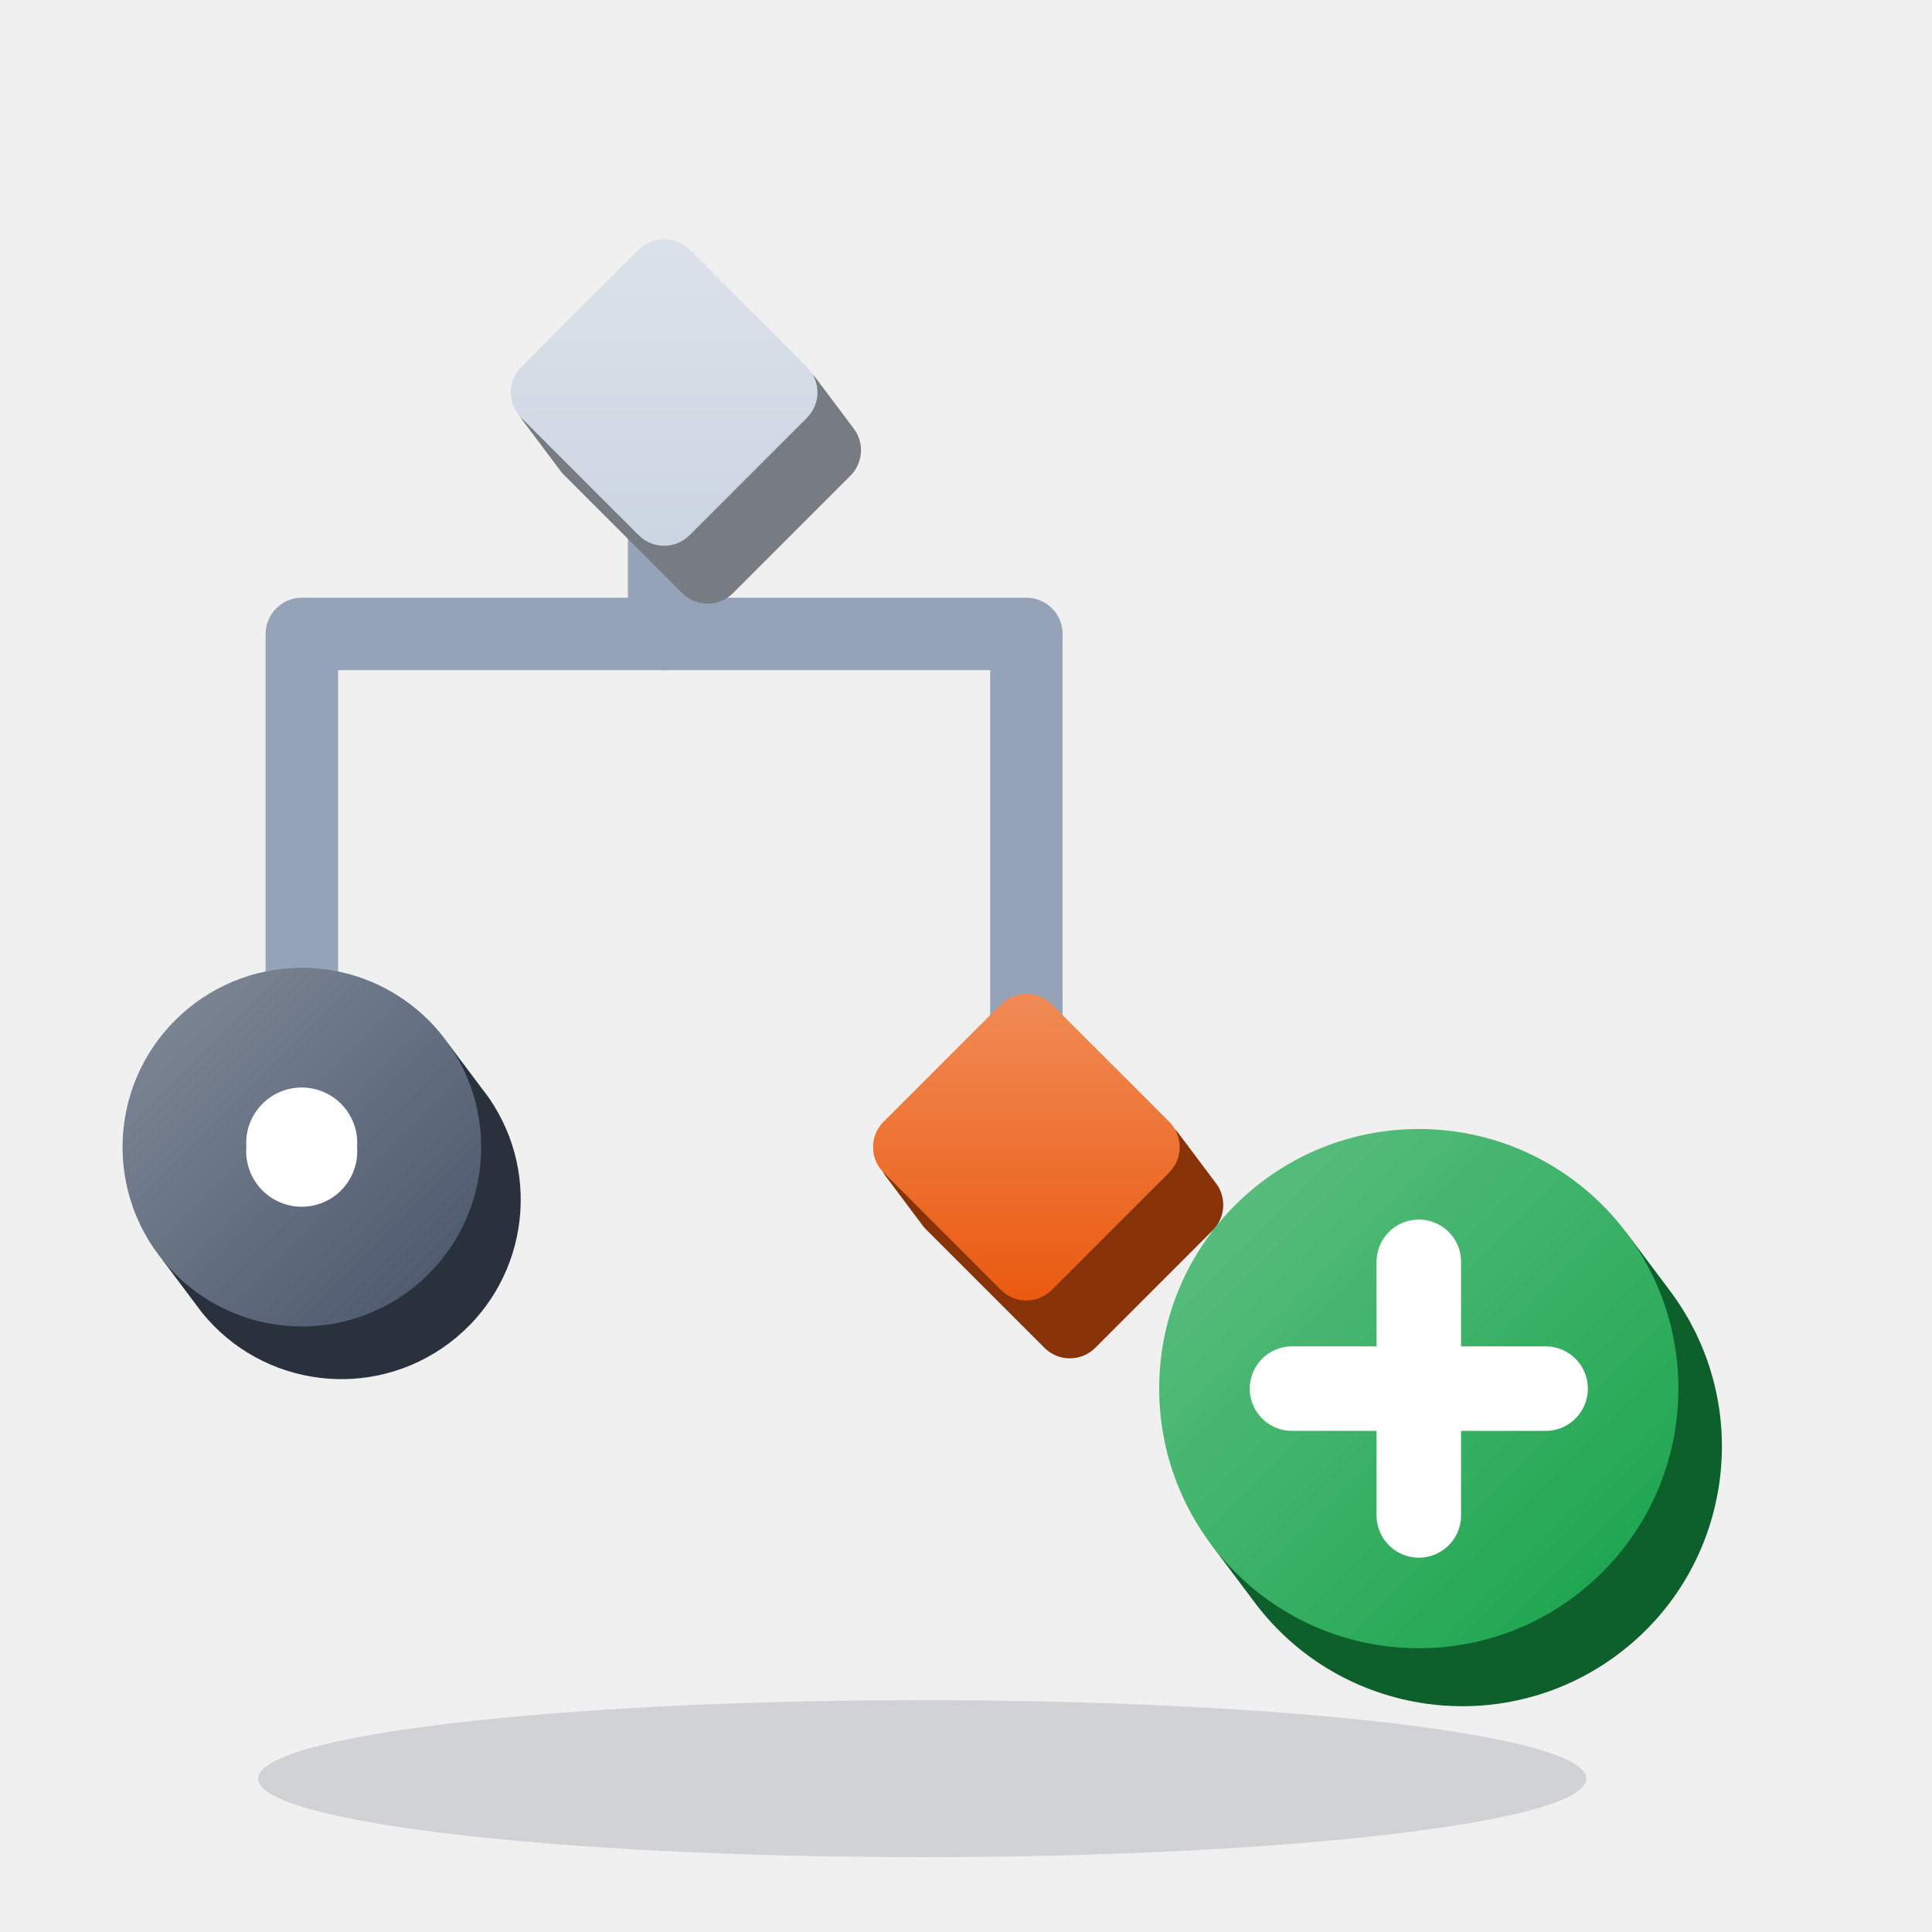
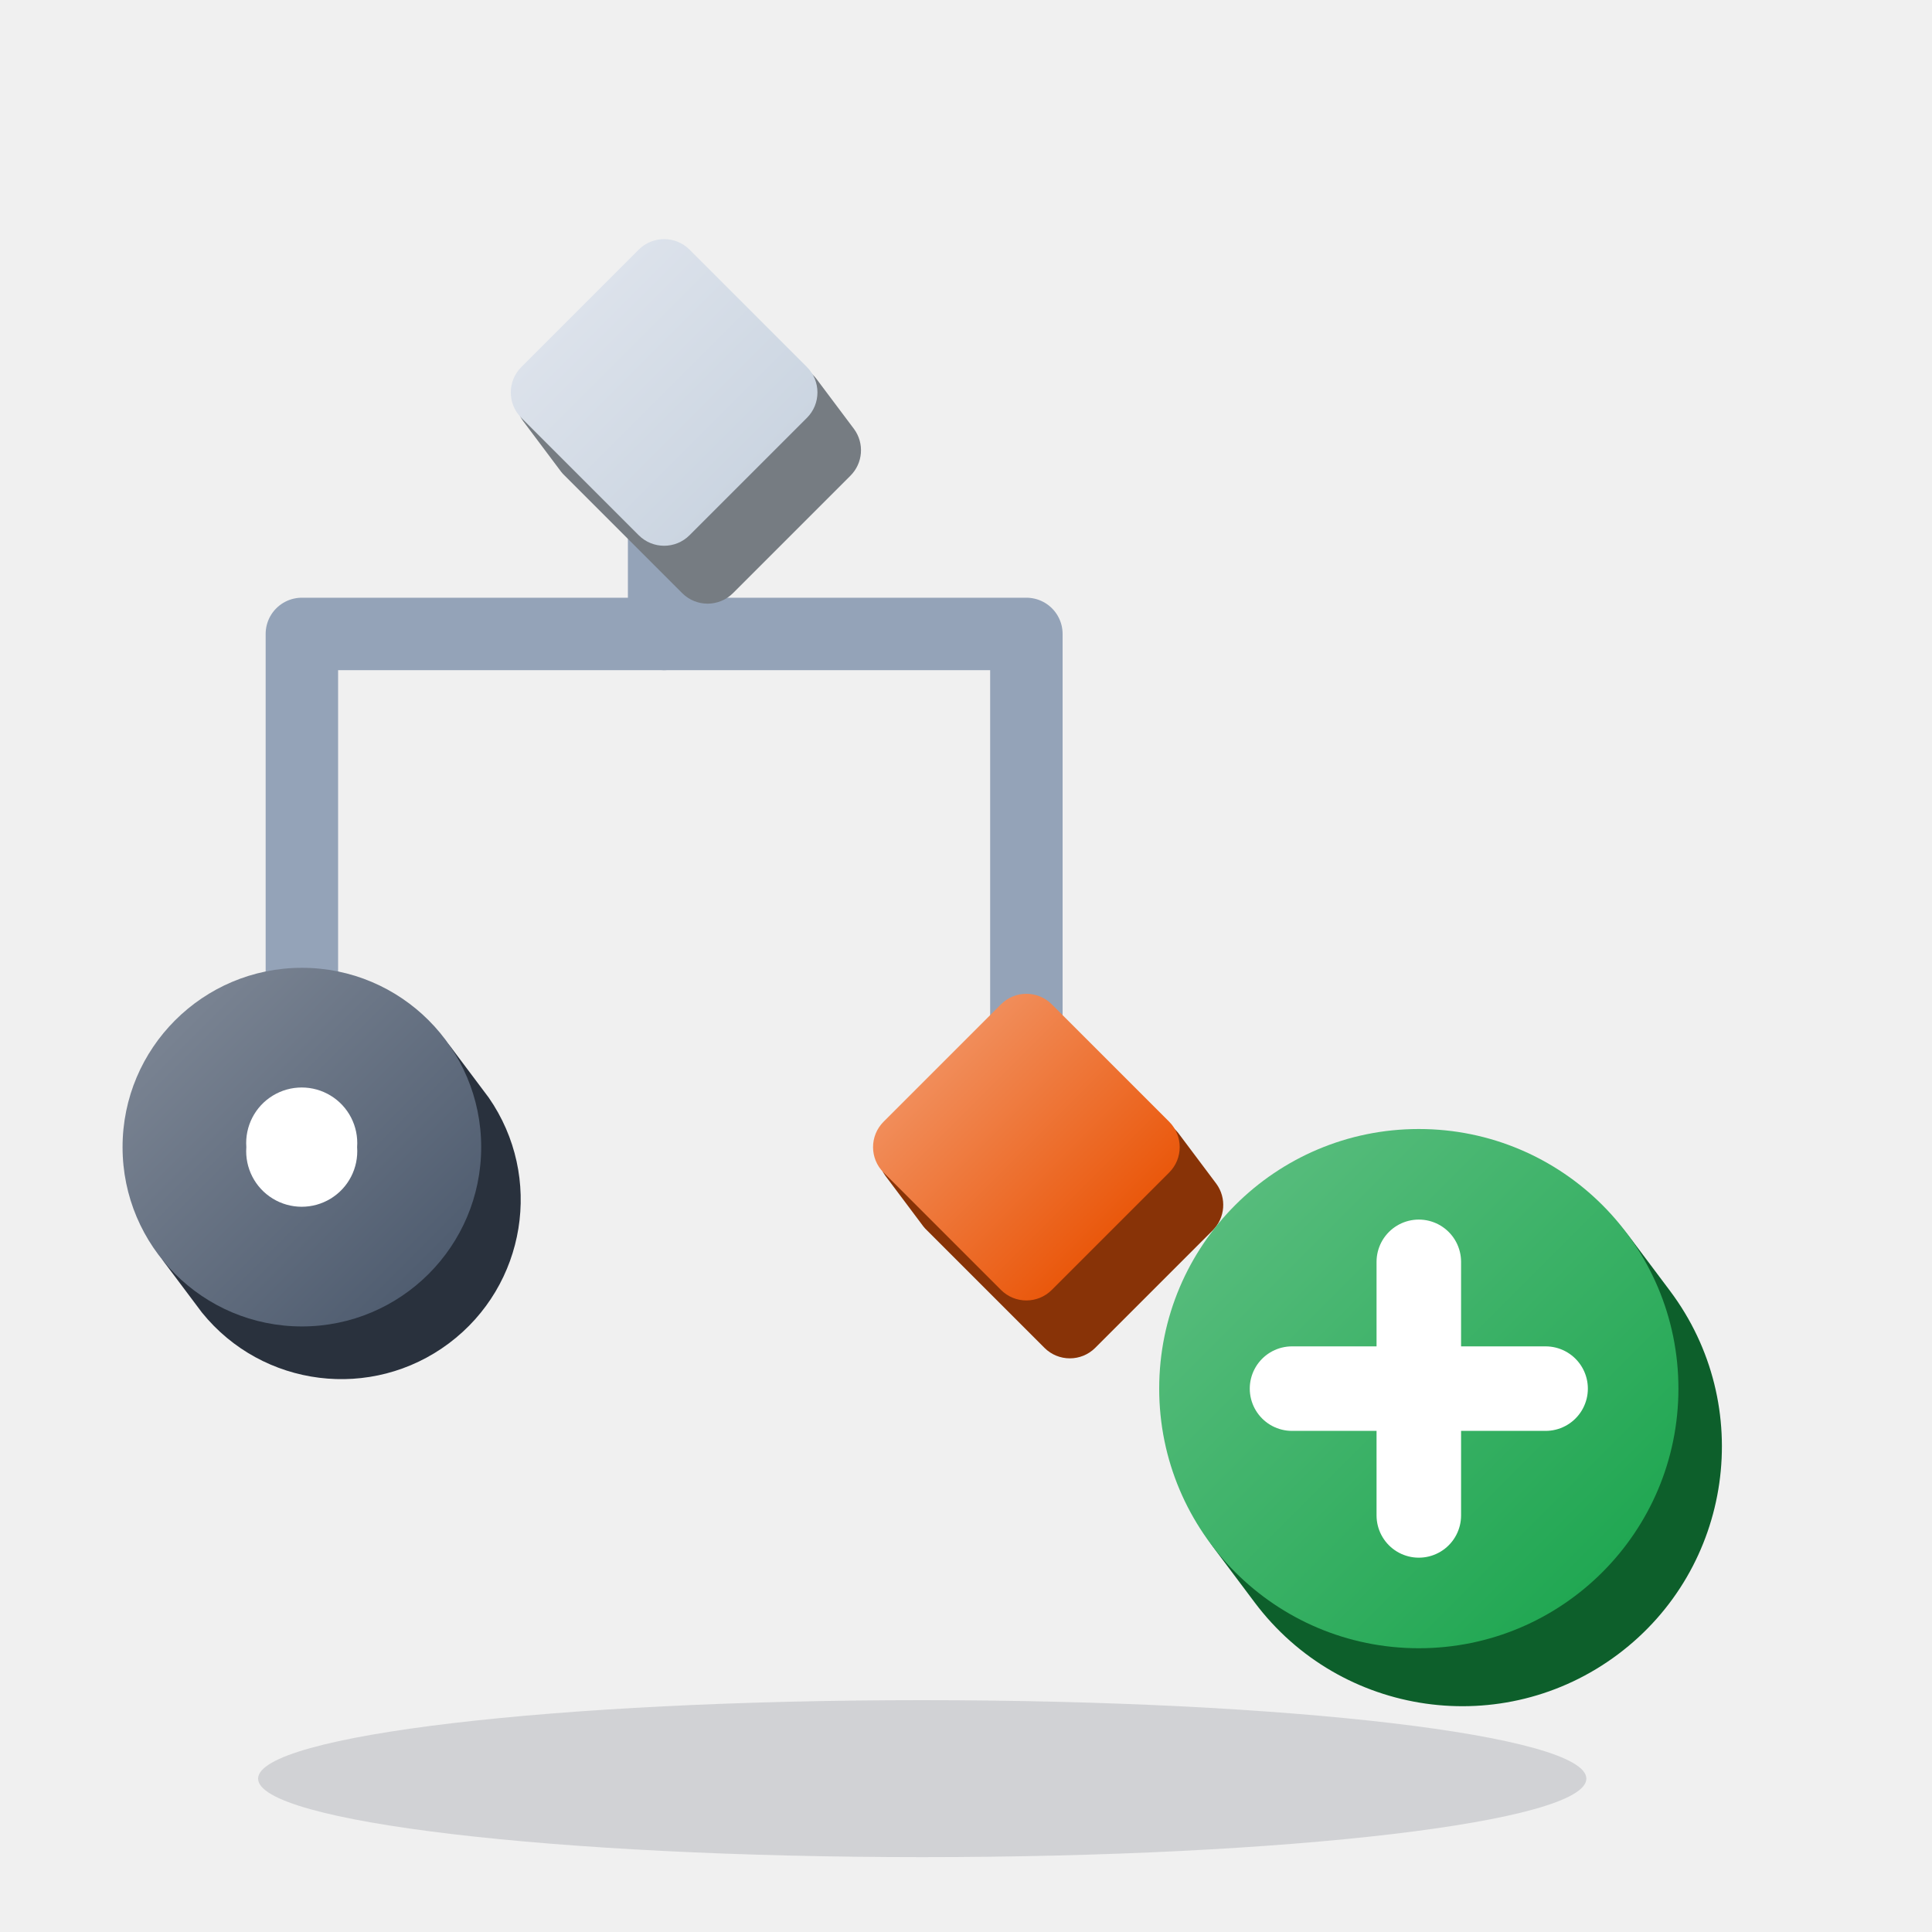
<svg xmlns="http://www.w3.org/2000/svg" viewBox="0 0 64 64" width="64" height="64">
  <defs>
-     <linearGradient id="grad_action_add_sibling_mist" x1="0" y1="0" x2="1" y2="1">
+     <linearGradient id="grad_action_add_sibling_mist_r45" x1="0" y1="0.5" x2="1" y2="0.5">
      <stop offset="0" stop-color="#DCE2EB" />
      <stop offset="1" stop-color="#CBD5E1" />
    </linearGradient>
    <linearGradient id="grad_action_add_sibling_ink" x1="0" y1="0" x2="1" y2="1">
      <stop offset="0" stop-color="#828B99" />
      <stop offset="1" stop-color="#475569" />
    </linearGradient>
-     <linearGradient id="grad_action_add_sibling_orange" x1="0" y1="0" x2="1" y2="1">
+     <linearGradient id="grad_action_add_sibling_orange_r45" x1="0" y1="0.5" x2="1" y2="0.5">
      <stop offset="0" stop-color="#F18D5A" />
      <stop offset="1" stop-color="#EA580C" />
    </linearGradient>
    <linearGradient id="grad_action_add_sibling_green" x1="0" y1="0" x2="1" y2="1">
      <stop offset="0" stop-color="#61C084" />
      <stop offset="1" stop-color="#16A34A" />
    </linearGradient>
  </defs>
  <g class="shadow">
    <ellipse cx="30.55" cy="58.92" rx="22" ry="2.6" fill="#0F172A" opacity="0.14" />
  </g>
  <g class="links">
    <path d="M22 13L22 21L10 21L10 34" fill="none" stroke="#94A3B8" stroke-linecap="round" stroke-linejoin="round" stroke-width="2.4" />
    <path d="M22 21L34 21L34 34" fill="none" stroke="#94A3B8" stroke-linecap="round" stroke-linejoin="round" stroke-width="2.4" />
  </g>
  <g class="solids">
    <g>
      <path d="M28.29 14.21A1.19 1.19 0 0 1 28.17 15.76L24.28 19.65A1.19 1.19 0 0 1 22.6 19.65L18.71 15.76A1.19 1.19 0 0 1 18.59 15.63L17.33 13.95A1.19 1.19 0 0 1 17.45 12.4L21.34 8.51A1.19 1.19 0 0 1 23.02 8.51L26.91 12.4A1.19 1.19 0 0 1 27.03 12.53Z" fill="#767C82" />
-       <rect x="18.06" y="9.06" width="7.88" height="7.88" rx="1.19" transform="rotate(45 22 13)" fill="url(#grad_action_add_sibling_mist)" />
+       <rect x="18.06" y="9.06" width="7.88" height="7.88" rx="1.19" transform="rotate(45 22 13)" fill="url(#grad_action_add_sibling_mist_r45)" />
    </g>
    <g>
      <path d="M5.43 41.8L6.69 43.48A5.94 5.94 0 0 0 16.19 36.36L14.93 34.68A5.94 5.94 0 0 0 5.43 41.8Z" fill="#29313D" />
      <circle cx="10" cy="38" r="5.94" fill="url(#grad_action_add_sibling_ink)" />
    </g>
    <g>
      <path d="M40.29 39.21A1.19 1.19 0 0 1 40.17 40.76L36.28 44.65A1.19 1.19 0 0 1 34.6 44.65L30.71 40.76A1.19 1.19 0 0 1 30.59 40.63L29.33 38.95A1.19 1.19 0 0 1 29.45 37.4L33.34 33.51A1.19 1.19 0 0 1 35.02 33.51L38.91 37.4A1.19 1.19 0 0 1 39.03 37.53Z" fill="#883307" />
-       <rect x="30.06" y="34.06" width="7.88" height="7.88" rx="1.19" transform="rotate(45 34 38)" fill="url(#grad_action_add_sibling_orange)" />
+       <rect x="30.06" y="34.06" width="7.88" height="7.88" rx="1.19" transform="rotate(45 34 38)" fill="url(#grad_action_add_sibling_orange_r45)" />
    </g>
    <g>
      <path d="M40.3 51.4L41.56 53.08A8.6 8.6 0 0 0 55.32 42.76L54.06 41.08A8.6 8.6 0 0 0 40.3 51.4Z" fill="#0D5F2B" />
      <circle cx="47" cy="46" r="8.6" fill="url(#grad_action_add_sibling_green)" />
    </g>
  </g>
  <g class="marks">
    <path d="M8.16 38a1.84 1.84 0 1 0 3.67 0a1.84 1.84 0 1 0 -3.67 0Z" fill="#FFFFFF" />
    <path d="M42.8 46H51.2M47 41.8V50.2" fill="none" stroke="#FFFFFF" stroke-width="2.8" stroke-linecap="round" stroke-linejoin="round" />
  </g>
</svg>
